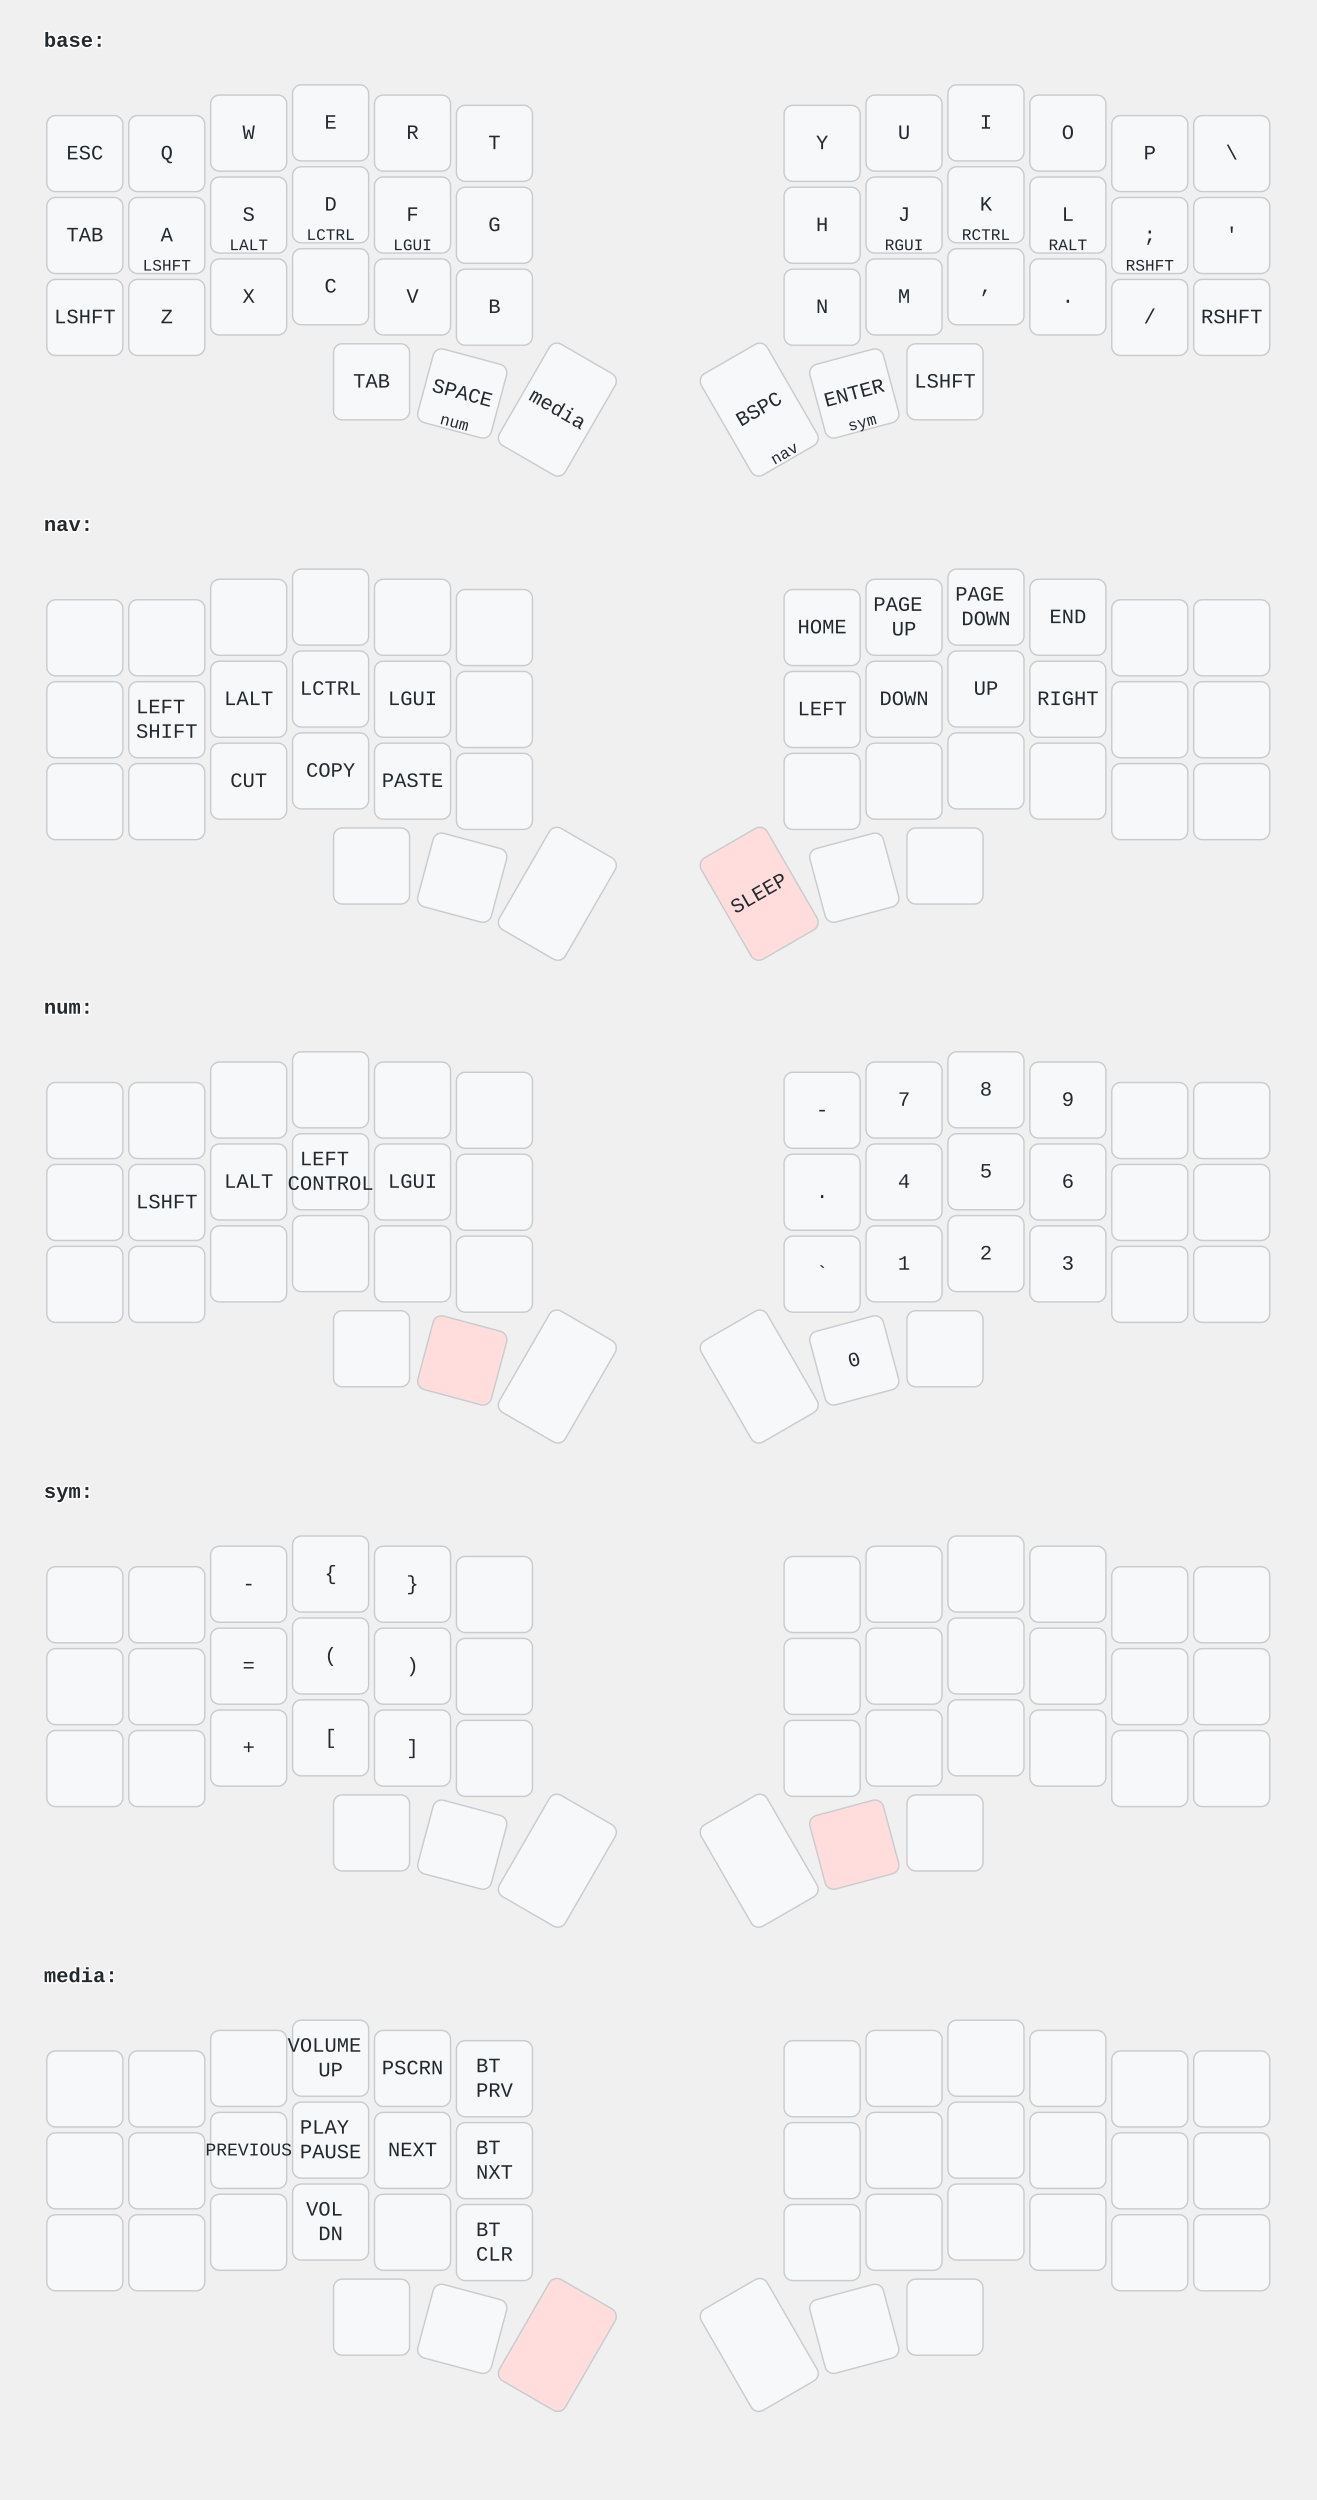
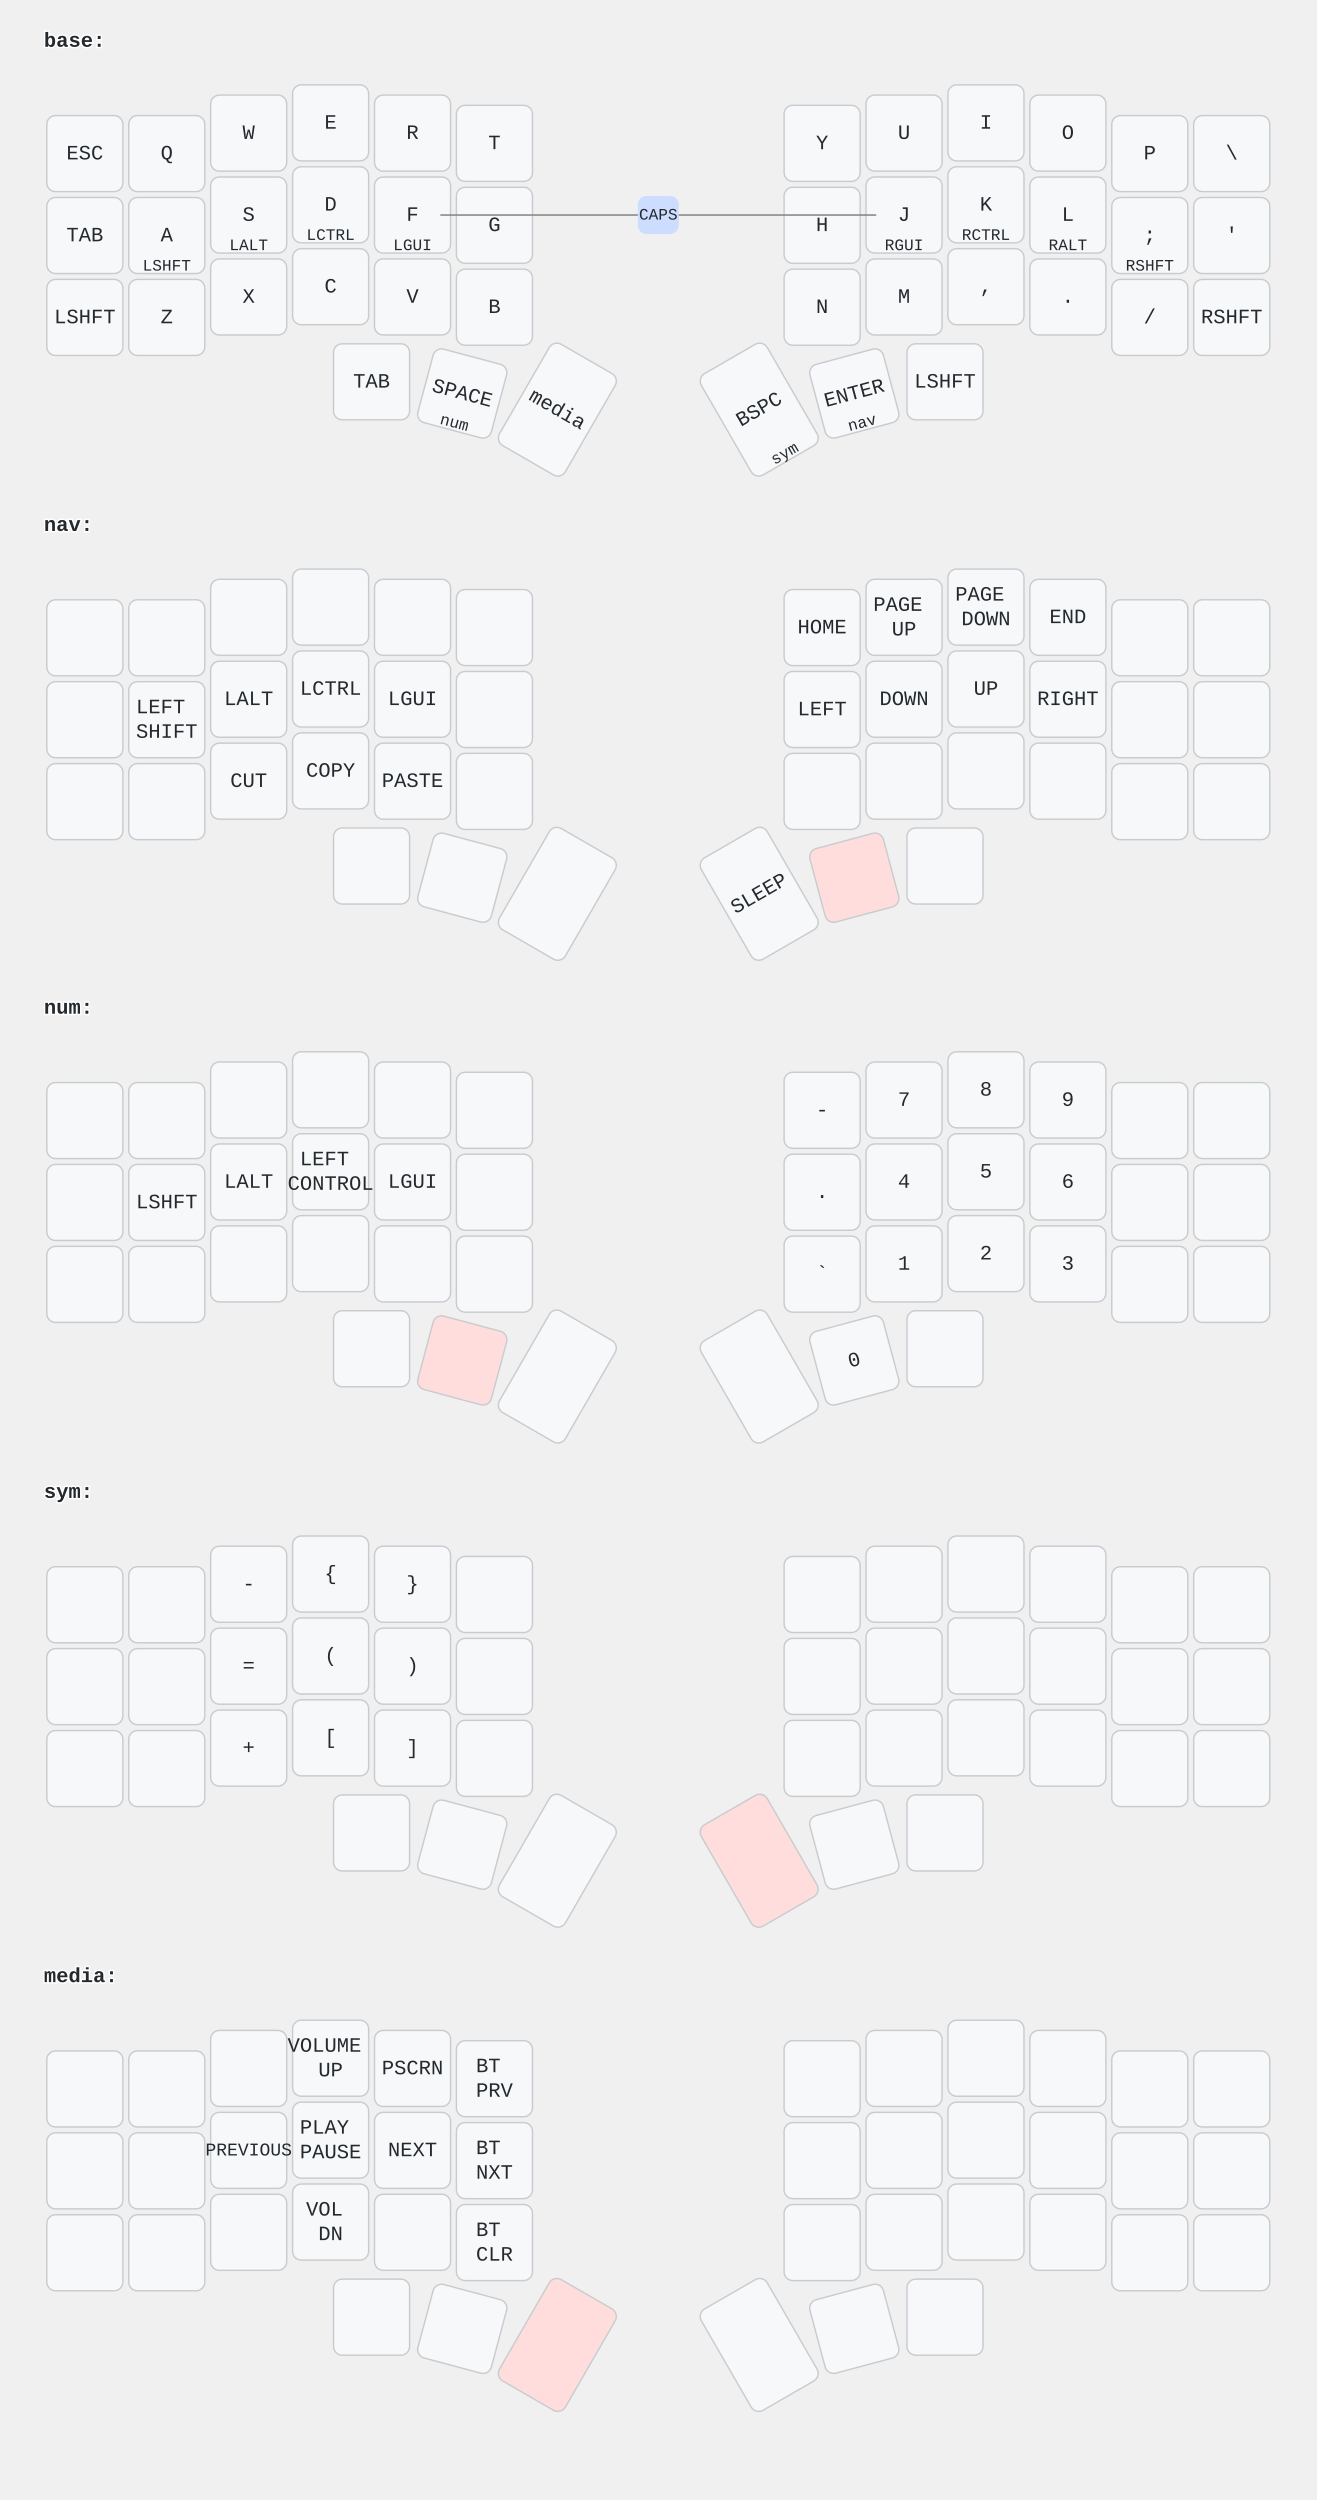
<svg xmlns="http://www.w3.org/2000/svg" width="900" height="1709" viewBox="0 0 900 1709" class="keymap">
  <style>/* inherit to force styles through use tags */
svg path {
    fill: inherit;
}

/* font and background color specifications */
svg.keymap {
    font-family: SFMono-Regular,Consolas,Liberation Mono,Menlo,monospace;
    font-size: 14px;
    font-kerning: normal;
    text-rendering: optimizeLegibility;
    fill: #24292e;
}

/* default key styling */
rect.key {
    fill: #f6f8fa;
    stroke: #c9cccf;
    stroke-width: 1;
}

/* default key side styling, only used is draw_key_sides is set */
rect.side {
    filter: brightness(90%);
}

/* color accent for combo boxes */
rect.combo, rect.combo-separate {
    fill: #cdf;
}

/* color accent for held keys */
rect.held, rect.combo.held {
    fill: #fdd;
}

/* color accent for ghost (optional) keys */
rect.ghost, rect.combo.ghost {
    stroke-dasharray: 4, 4;
    stroke-width: 2;
}

text {
    text-anchor: middle;
    dominant-baseline: middle;
}

/* styling for layer labels */
text.label {
    font-weight: bold;
    text-anchor: start;
    stroke: white;
    stroke-width: 2;
    paint-order: stroke;
}

/* styling for combo tap, and key hold/shifted label text */
text.combo, text.hold, text.shifted {
    font-size: 11px;
}

text.hold {
    text-anchor: middle;
    dominant-baseline: auto;
}

text.shifted {
    text-anchor: middle;
    dominant-baseline: hanging;
}

/* styling for hold/shifted label text in combo box */
text.combo.hold, text.combo.shifted {
    font-size: 8px;
}

/* lighter symbol for transparent keys */
text.trans {
    fill: #7b7e81;
}

/* styling for combo dendrons */
path.combo {
    stroke-width: 1;
    stroke: gray;
    fill: none;
}

/* Start Tabler Icons Cleanup */
/* cannot use height/width with glyphs */
.icon-tabler &gt; path {
    fill: inherit;
    stroke: inherit;
    stroke-width: 2;
}
/* hide tabler's default box */
.icon-tabler &gt; path[stroke="none"][fill="none"] {
    visibility: hidden;
}
/* End Tabler Icons Cleanup */
</style>
  <g transform="translate(30, 0)" class="layer-base">
    <text x="0" y="28" class="label">base:</text>
    <g transform="translate(0, 56)">
      <g transform="translate(28, 49)" class="key keypos-0">
        <rect rx="6" ry="6" x="-26" y="-26" width="52" height="52" class="key" />
        <text x="0" y="0" class="key tap">ESC</text>
      </g>
      <g transform="translate(84, 49)" class="key keypos-1">
        <rect rx="6" ry="6" x="-26" y="-26" width="52" height="52" class="key" />
        <text x="0" y="0" class="key tap">Q</text>
      </g>
      <g transform="translate(140, 35)" class="key keypos-2">
        <rect rx="6" ry="6" x="-26" y="-26" width="52" height="52" class="key" />
        <text x="0" y="0" class="key tap">W</text>
      </g>
      <g transform="translate(196, 28)" class="key keypos-3">
        <rect rx="6" ry="6" x="-26" y="-26" width="52" height="52" class="key" />
        <text x="0" y="0" class="key tap">E</text>
      </g>
      <g transform="translate(252, 35)" class="key keypos-4">
        <rect rx="6" ry="6" x="-26" y="-26" width="52" height="52" class="key" />
        <text x="0" y="0" class="key tap">R</text>
      </g>
      <g transform="translate(308, 42)" class="key keypos-5">
        <rect rx="6" ry="6" x="-26" y="-26" width="52" height="52" class="key" />
        <text x="0" y="0" class="key tap">T</text>
      </g>
      <g transform="translate(532, 42)" class="key keypos-6">
        <rect rx="6" ry="6" x="-26" y="-26" width="52" height="52" class="key" />
        <text x="0" y="0" class="key tap">Y</text>
      </g>
      <g transform="translate(588, 35)" class="key keypos-7">
        <rect rx="6" ry="6" x="-26" y="-26" width="52" height="52" class="key" />
        <text x="0" y="0" class="key tap">U</text>
      </g>
      <g transform="translate(644, 28)" class="key keypos-8">
        <rect rx="6" ry="6" x="-26" y="-26" width="52" height="52" class="key" />
        <text x="0" y="0" class="key tap">I</text>
      </g>
      <g transform="translate(700, 35)" class="key keypos-9">
        <rect rx="6" ry="6" x="-26" y="-26" width="52" height="52" class="key" />
        <text x="0" y="0" class="key tap">O</text>
      </g>
      <g transform="translate(756, 49)" class="key keypos-10">
        <rect rx="6" ry="6" x="-26" y="-26" width="52" height="52" class="key" />
        <text x="0" y="0" class="key tap">P</text>
      </g>
      <g transform="translate(812, 49)" class="key keypos-11">
        <rect rx="6" ry="6" x="-26" y="-26" width="52" height="52" class="key" />
        <text x="0" y="0" class="key tap">\</text>
      </g>
      <g transform="translate(28, 105)" class="key keypos-12">
        <rect rx="6" ry="6" x="-26" y="-26" width="52" height="52" class="key" />
        <text x="0" y="0" class="key tap">TAB</text>
      </g>
      <g transform="translate(84, 105)" class="key keypos-13">
        <rect rx="6" ry="6" x="-26" y="-26" width="52" height="52" class="key" />
        <text x="0" y="0" class="key tap">A</text>
        <text x="0" y="24" class="key hold">LSHFT</text>
      </g>
      <g transform="translate(140, 91)" class="key keypos-14">
        <rect rx="6" ry="6" x="-26" y="-26" width="52" height="52" class="key" />
        <text x="0" y="0" class="key tap">S</text>
        <text x="0" y="24" class="key hold">LALT</text>
      </g>
      <g transform="translate(196, 84)" class="key keypos-15">
        <rect rx="6" ry="6" x="-26" y="-26" width="52" height="52" class="key" />
        <text x="0" y="0" class="key tap">D</text>
        <text x="0" y="24" class="key hold">LCTRL</text>
      </g>
      <g transform="translate(252, 91)" class="key keypos-16">
        <rect rx="6" ry="6" x="-26" y="-26" width="52" height="52" class="key" />
        <text x="0" y="0" class="key tap">F</text>
        <text x="0" y="24" class="key hold">LGUI</text>
      </g>
      <g transform="translate(308, 98)" class="key keypos-17">
        <rect rx="6" ry="6" x="-26" y="-26" width="52" height="52" class="key" />
        <text x="0" y="0" class="key tap">G</text>
      </g>
      <g transform="translate(532, 98)" class="key keypos-18">
        <rect rx="6" ry="6" x="-26" y="-26" width="52" height="52" class="key" />
        <text x="0" y="0" class="key tap">H</text>
      </g>
      <g transform="translate(588, 91)" class="key keypos-19">
        <rect rx="6" ry="6" x="-26" y="-26" width="52" height="52" class="key" />
        <text x="0" y="0" class="key tap">J</text>
        <text x="0" y="24" class="key hold">RGUI</text>
      </g>
      <g transform="translate(644, 84)" class="key keypos-20">
        <rect rx="6" ry="6" x="-26" y="-26" width="52" height="52" class="key" />
        <text x="0" y="0" class="key tap">K</text>
        <text x="0" y="24" class="key hold">RCTRL</text>
      </g>
      <g transform="translate(700, 91)" class="key keypos-21">
        <rect rx="6" ry="6" x="-26" y="-26" width="52" height="52" class="key" />
        <text x="0" y="0" class="key tap">L</text>
        <text x="0" y="24" class="key hold">RALT</text>
      </g>
      <g transform="translate(756, 105)" class="key keypos-22">
        <rect rx="6" ry="6" x="-26" y="-26" width="52" height="52" class="key" />
        <text x="0" y="0" class="key tap">;</text>
        <text x="0" y="24" class="key hold">RSHFT</text>
      </g>
      <g transform="translate(812, 105)" class="key keypos-23">
        <rect rx="6" ry="6" x="-26" y="-26" width="52" height="52" class="key" />
        <text x="0" y="0" class="key tap">'</text>
      </g>
      <g transform="translate(28, 161)" class="key keypos-24">
        <rect rx="6" ry="6" x="-26" y="-26" width="52" height="52" class="key" />
        <text x="0" y="0" class="key tap">LSHFT</text>
      </g>
      <g transform="translate(84, 161)" class="key keypos-25">
        <rect rx="6" ry="6" x="-26" y="-26" width="52" height="52" class="key" />
        <text x="0" y="0" class="key tap">Z</text>
      </g>
      <g transform="translate(140, 147)" class="key keypos-26">
        <rect rx="6" ry="6" x="-26" y="-26" width="52" height="52" class="key" />
        <text x="0" y="0" class="key tap">X</text>
      </g>
      <g transform="translate(196, 140)" class="key keypos-27">
        <rect rx="6" ry="6" x="-26" y="-26" width="52" height="52" class="key" />
        <text x="0" y="0" class="key tap">C</text>
      </g>
      <g transform="translate(252, 147)" class="key keypos-28">
        <rect rx="6" ry="6" x="-26" y="-26" width="52" height="52" class="key" />
        <text x="0" y="0" class="key tap">V</text>
      </g>
      <g transform="translate(308, 154)" class="key keypos-29">
        <rect rx="6" ry="6" x="-26" y="-26" width="52" height="52" class="key" />
        <text x="0" y="0" class="key tap">B</text>
      </g>
      <g transform="translate(532, 154)" class="key keypos-30">
        <rect rx="6" ry="6" x="-26" y="-26" width="52" height="52" class="key" />
        <text x="0" y="0" class="key tap">N</text>
      </g>
      <g transform="translate(588, 147)" class="key keypos-31">
        <rect rx="6" ry="6" x="-26" y="-26" width="52" height="52" class="key" />
        <text x="0" y="0" class="key tap">M</text>
      </g>
      <g transform="translate(644, 140)" class="key keypos-32">
        <rect rx="6" ry="6" x="-26" y="-26" width="52" height="52" class="key" />
        <text x="0" y="0" class="key tap">,</text>
      </g>
      <g transform="translate(700, 147)" class="key keypos-33">
        <rect rx="6" ry="6" x="-26" y="-26" width="52" height="52" class="key" />
        <text x="0" y="0" class="key tap">.</text>
      </g>
      <g transform="translate(756, 161)" class="key keypos-34">
        <rect rx="6" ry="6" x="-26" y="-26" width="52" height="52" class="key" />
        <text x="0" y="0" class="key tap">/</text>
      </g>
      <g transform="translate(812, 161)" class="key keypos-35">
        <rect rx="6" ry="6" x="-26" y="-26" width="52" height="52" class="key" />
        <text x="0" y="0" class="key tap">RSHFT</text>
      </g>
      <g transform="translate(224, 205)" class="key keypos-36">
        <rect rx="6" ry="6" x="-26" y="-26" width="52" height="52" class="key" />
        <text x="0" y="0" class="key tap">TAB</text>
      </g>
      <g transform="translate(286, 213) rotate(15.0)" class="key keypos-37">
        <rect rx="6" ry="6" x="-26" y="-26" width="52" height="52" class="key" />
        <text x="0" y="0" class="key tap">SPACE</text>
        <text x="0" y="24" class="key hold">num</text>
      </g>
      <g transform="translate(351, 224) rotate(30.0)" class="key keypos-38">
        <rect rx="6" ry="6" x="-26" y="-40" width="52" height="80" class="key" />
        <text x="0" y="0" class="key tap">media</text>
      </g>
      <g transform="translate(489, 224) rotate(-30.0)" class="key keypos-39">
        <rect rx="6" ry="6" x="-26" y="-40" width="52" height="80" class="key" />
        <text x="0" y="0" class="key tap">BSPC</text>
-         <text x="0" y="38" class="key hold">nav</text>
+         <text x="0" y="38" class="key hold">sym</text>
      </g>
      <g transform="translate(554, 213) rotate(-15.0)" class="key keypos-40">
        <rect rx="6" ry="6" x="-26" y="-26" width="52" height="52" class="key" />
        <text x="0" y="0" class="key tap">ENTER</text>
-         <text x="0" y="24" class="key hold">sym</text>
+         <text x="0" y="24" class="key hold">nav</text>
      </g>
      <g transform="translate(616, 205)" class="key keypos-41">
        <rect rx="6" ry="6" x="-26" y="-26" width="52" height="52" class="key" />
        <text x="0" y="0" class="key tap">LSHFT</text>
+       </g>
+       <g class="combo combopos-0">
+         <path d="M420,91 l-149,0" class="combo" />
+         <path d="M420,91 l149,0" class="combo" />
+         <rect rx="6" ry="6" x="406" y="78" width="28" height="26" class="combo" />
+         <text x="420" y="91" class="combo tap">CAPS</text>
      </g>
    </g>
  </g>
  <g transform="translate(30, 331)" class="layer-nav">
    <text x="0" y="28" class="label">nav:</text>
    <g transform="translate(0, 56)">
      <g transform="translate(28, 49)" class="key keypos-0">
        <rect rx="6" ry="6" x="-26" y="-26" width="52" height="52" class="key" />
      </g>
      <g transform="translate(84, 49)" class="key keypos-1">
        <rect rx="6" ry="6" x="-26" y="-26" width="52" height="52" class="key" />
      </g>
      <g transform="translate(140, 35)" class="key keypos-2">
        <rect rx="6" ry="6" x="-26" y="-26" width="52" height="52" class="key" />
      </g>
      <g transform="translate(196, 28)" class="key keypos-3">
        <rect rx="6" ry="6" x="-26" y="-26" width="52" height="52" class="key" />
      </g>
      <g transform="translate(252, 35)" class="key keypos-4">
        <rect rx="6" ry="6" x="-26" y="-26" width="52" height="52" class="key" />
      </g>
      <g transform="translate(308, 42)" class="key keypos-5">
        <rect rx="6" ry="6" x="-26" y="-26" width="52" height="52" class="key" />
      </g>
      <g transform="translate(532, 42)" class="key keypos-6">
        <rect rx="6" ry="6" x="-26" y="-26" width="52" height="52" class="key" />
        <text x="0" y="0" class="key tap">HOME</text>
      </g>
      <g transform="translate(588, 35)" class="key keypos-7">
        <rect rx="6" ry="6" x="-26" y="-26" width="52" height="52" class="key" />
        <text x="0" y="0" class="key tap">
          <tspan x="0" dy="-0.6em">PAGE</tspan>
          <tspan x="0" dy="1.2em">UP</tspan>
        </text>
      </g>
      <g transform="translate(644, 28)" class="key keypos-8">
        <rect rx="6" ry="6" x="-26" y="-26" width="52" height="52" class="key" />
        <text x="0" y="0" class="key tap">
          <tspan x="0" dy="-0.6em">PAGE</tspan>
          <tspan x="0" dy="1.2em">DOWN</tspan>
        </text>
      </g>
      <g transform="translate(700, 35)" class="key keypos-9">
        <rect rx="6" ry="6" x="-26" y="-26" width="52" height="52" class="key" />
        <text x="0" y="0" class="key tap">END</text>
      </g>
      <g transform="translate(756, 49)" class="key keypos-10">
        <rect rx="6" ry="6" x="-26" y="-26" width="52" height="52" class="key" />
      </g>
      <g transform="translate(812, 49)" class="key keypos-11">
        <rect rx="6" ry="6" x="-26" y="-26" width="52" height="52" class="key" />
      </g>
      <g transform="translate(28, 105)" class="key keypos-12">
        <rect rx="6" ry="6" x="-26" y="-26" width="52" height="52" class="key" />
      </g>
      <g transform="translate(84, 105)" class="key keypos-13">
        <rect rx="6" ry="6" x="-26" y="-26" width="52" height="52" class="key" />
        <text x="0" y="0" class="key tap">
          <tspan x="0" dy="-0.6em">LEFT</tspan>
          <tspan x="0" dy="1.2em">SHIFT</tspan>
        </text>
      </g>
      <g transform="translate(140, 91)" class="key keypos-14">
        <rect rx="6" ry="6" x="-26" y="-26" width="52" height="52" class="key" />
        <text x="0" y="0" class="key tap">LALT</text>
      </g>
      <g transform="translate(196, 84)" class="key keypos-15">
        <rect rx="6" ry="6" x="-26" y="-26" width="52" height="52" class="key" />
        <text x="0" y="0" class="key tap">LCTRL</text>
      </g>
      <g transform="translate(252, 91)" class="key keypos-16">
        <rect rx="6" ry="6" x="-26" y="-26" width="52" height="52" class="key" />
        <text x="0" y="0" class="key tap">LGUI</text>
      </g>
      <g transform="translate(308, 98)" class="key keypos-17">
        <rect rx="6" ry="6" x="-26" y="-26" width="52" height="52" class="key" />
      </g>
      <g transform="translate(532, 98)" class="key keypos-18">
        <rect rx="6" ry="6" x="-26" y="-26" width="52" height="52" class="key" />
        <text x="0" y="0" class="key tap">LEFT</text>
      </g>
      <g transform="translate(588, 91)" class="key keypos-19">
        <rect rx="6" ry="6" x="-26" y="-26" width="52" height="52" class="key" />
        <text x="0" y="0" class="key tap">DOWN</text>
      </g>
      <g transform="translate(644, 84)" class="key keypos-20">
        <rect rx="6" ry="6" x="-26" y="-26" width="52" height="52" class="key" />
        <text x="0" y="0" class="key tap">UP</text>
      </g>
      <g transform="translate(700, 91)" class="key keypos-21">
        <rect rx="6" ry="6" x="-26" y="-26" width="52" height="52" class="key" />
        <text x="0" y="0" class="key tap">RIGHT</text>
      </g>
      <g transform="translate(756, 105)" class="key keypos-22">
        <rect rx="6" ry="6" x="-26" y="-26" width="52" height="52" class="key" />
      </g>
      <g transform="translate(812, 105)" class="key keypos-23">
        <rect rx="6" ry="6" x="-26" y="-26" width="52" height="52" class="key" />
      </g>
      <g transform="translate(28, 161)" class="key keypos-24">
        <rect rx="6" ry="6" x="-26" y="-26" width="52" height="52" class="key" />
      </g>
      <g transform="translate(84, 161)" class="key keypos-25">
        <rect rx="6" ry="6" x="-26" y="-26" width="52" height="52" class="key" />
      </g>
      <g transform="translate(140, 147)" class="key keypos-26">
        <rect rx="6" ry="6" x="-26" y="-26" width="52" height="52" class="key" />
        <text x="0" y="0" class="key tap">CUT</text>
      </g>
      <g transform="translate(196, 140)" class="key keypos-27">
        <rect rx="6" ry="6" x="-26" y="-26" width="52" height="52" class="key" />
        <text x="0" y="0" class="key tap">COPY</text>
      </g>
      <g transform="translate(252, 147)" class="key keypos-28">
        <rect rx="6" ry="6" x="-26" y="-26" width="52" height="52" class="key" />
        <text x="0" y="0" class="key tap">PASTE</text>
      </g>
      <g transform="translate(308, 154)" class="key keypos-29">
        <rect rx="6" ry="6" x="-26" y="-26" width="52" height="52" class="key" />
      </g>
      <g transform="translate(532, 154)" class="key keypos-30">
        <rect rx="6" ry="6" x="-26" y="-26" width="52" height="52" class="key" />
      </g>
      <g transform="translate(588, 147)" class="key keypos-31">
        <rect rx="6" ry="6" x="-26" y="-26" width="52" height="52" class="key" />
      </g>
      <g transform="translate(644, 140)" class="key keypos-32">
        <rect rx="6" ry="6" x="-26" y="-26" width="52" height="52" class="key" />
      </g>
      <g transform="translate(700, 147)" class="key keypos-33">
        <rect rx="6" ry="6" x="-26" y="-26" width="52" height="52" class="key" />
      </g>
      <g transform="translate(756, 161)" class="key keypos-34">
        <rect rx="6" ry="6" x="-26" y="-26" width="52" height="52" class="key" />
      </g>
      <g transform="translate(812, 161)" class="key keypos-35">
        <rect rx="6" ry="6" x="-26" y="-26" width="52" height="52" class="key" />
      </g>
      <g transform="translate(224, 205)" class="key keypos-36">
        <rect rx="6" ry="6" x="-26" y="-26" width="52" height="52" class="key" />
      </g>
      <g transform="translate(286, 213) rotate(15.0)" class="key keypos-37">
        <rect rx="6" ry="6" x="-26" y="-26" width="52" height="52" class="key" />
      </g>
      <g transform="translate(351, 224) rotate(30.0)" class="key keypos-38">
        <rect rx="6" ry="6" x="-26" y="-40" width="52" height="80" class="key" />
      </g>
-       <g transform="translate(489, 224) rotate(-30.0)" class="key held keypos-39">
-         <rect rx="6" ry="6" x="-26" y="-40" width="52" height="80" class="key held" />
-         <text x="0" y="0" class="key held tap">SLEEP</text>
-       </g>
-       <g transform="translate(554, 213) rotate(-15.0)" class="key keypos-40">
-         <rect rx="6" ry="6" x="-26" y="-26" width="52" height="52" class="key" />
+       <g transform="translate(489, 224) rotate(-30.0)" class="key keypos-39">
+         <rect rx="6" ry="6" x="-26" y="-40" width="52" height="80" class="key" />
+         <text x="0" y="0" class="key tap">SLEEP</text>
+       </g>
+       <g transform="translate(554, 213) rotate(-15.0)" class="key held keypos-40">
+         <rect rx="6" ry="6" x="-26" y="-26" width="52" height="52" class="key held" />
      </g>
      <g transform="translate(616, 205)" class="key keypos-41">
        <rect rx="6" ry="6" x="-26" y="-26" width="52" height="52" class="key" />
      </g>
    </g>
  </g>
  <g transform="translate(30, 661)" class="layer-num">
    <text x="0" y="28" class="label">num:</text>
    <g transform="translate(0, 56)">
      <g transform="translate(28, 49)" class="key keypos-0">
        <rect rx="6" ry="6" x="-26" y="-26" width="52" height="52" class="key" />
      </g>
      <g transform="translate(84, 49)" class="key keypos-1">
        <rect rx="6" ry="6" x="-26" y="-26" width="52" height="52" class="key" />
      </g>
      <g transform="translate(140, 35)" class="key keypos-2">
        <rect rx="6" ry="6" x="-26" y="-26" width="52" height="52" class="key" />
      </g>
      <g transform="translate(196, 28)" class="key keypos-3">
        <rect rx="6" ry="6" x="-26" y="-26" width="52" height="52" class="key" />
      </g>
      <g transform="translate(252, 35)" class="key keypos-4">
        <rect rx="6" ry="6" x="-26" y="-26" width="52" height="52" class="key" />
      </g>
      <g transform="translate(308, 42)" class="key keypos-5">
        <rect rx="6" ry="6" x="-26" y="-26" width="52" height="52" class="key" />
      </g>
      <g transform="translate(532, 42)" class="key keypos-6">
        <rect rx="6" ry="6" x="-26" y="-26" width="52" height="52" class="key" />
        <text x="0" y="0" class="key tap">-</text>
      </g>
      <g transform="translate(588, 35)" class="key keypos-7">
        <rect rx="6" ry="6" x="-26" y="-26" width="52" height="52" class="key" />
        <text x="0" y="0" class="key tap">7</text>
      </g>
      <g transform="translate(644, 28)" class="key keypos-8">
        <rect rx="6" ry="6" x="-26" y="-26" width="52" height="52" class="key" />
        <text x="0" y="0" class="key tap">8</text>
      </g>
      <g transform="translate(700, 35)" class="key keypos-9">
        <rect rx="6" ry="6" x="-26" y="-26" width="52" height="52" class="key" />
        <text x="0" y="0" class="key tap">9</text>
      </g>
      <g transform="translate(756, 49)" class="key keypos-10">
        <rect rx="6" ry="6" x="-26" y="-26" width="52" height="52" class="key" />
      </g>
      <g transform="translate(812, 49)" class="key keypos-11">
        <rect rx="6" ry="6" x="-26" y="-26" width="52" height="52" class="key" />
      </g>
      <g transform="translate(28, 105)" class="key keypos-12">
        <rect rx="6" ry="6" x="-26" y="-26" width="52" height="52" class="key" />
      </g>
      <g transform="translate(84, 105)" class="key keypos-13">
        <rect rx="6" ry="6" x="-26" y="-26" width="52" height="52" class="key" />
        <text x="0" y="0" class="key tap">LSHFT</text>
      </g>
      <g transform="translate(140, 91)" class="key keypos-14">
        <rect rx="6" ry="6" x="-26" y="-26" width="52" height="52" class="key" />
        <text x="0" y="0" class="key tap">LALT</text>
      </g>
      <g transform="translate(196, 84)" class="key keypos-15">
        <rect rx="6" ry="6" x="-26" y="-26" width="52" height="52" class="key" />
        <text x="0" y="0" class="key tap">
          <tspan x="0" dy="-0.6em">LEFT</tspan>
          <tspan x="0" dy="1.2em">CONTROL</tspan>
        </text>
      </g>
      <g transform="translate(252, 91)" class="key keypos-16">
        <rect rx="6" ry="6" x="-26" y="-26" width="52" height="52" class="key" />
        <text x="0" y="0" class="key tap">LGUI</text>
      </g>
      <g transform="translate(308, 98)" class="key keypos-17">
        <rect rx="6" ry="6" x="-26" y="-26" width="52" height="52" class="key" />
      </g>
      <g transform="translate(532, 98)" class="key keypos-18">
        <rect rx="6" ry="6" x="-26" y="-26" width="52" height="52" class="key" />
        <text x="0" y="0" class="key tap">.</text>
      </g>
      <g transform="translate(588, 91)" class="key keypos-19">
        <rect rx="6" ry="6" x="-26" y="-26" width="52" height="52" class="key" />
        <text x="0" y="0" class="key tap">4</text>
      </g>
      <g transform="translate(644, 84)" class="key keypos-20">
        <rect rx="6" ry="6" x="-26" y="-26" width="52" height="52" class="key" />
        <text x="0" y="0" class="key tap">5</text>
      </g>
      <g transform="translate(700, 91)" class="key keypos-21">
        <rect rx="6" ry="6" x="-26" y="-26" width="52" height="52" class="key" />
        <text x="0" y="0" class="key tap">6</text>
      </g>
      <g transform="translate(756, 105)" class="key keypos-22">
        <rect rx="6" ry="6" x="-26" y="-26" width="52" height="52" class="key" />
      </g>
      <g transform="translate(812, 105)" class="key keypos-23">
        <rect rx="6" ry="6" x="-26" y="-26" width="52" height="52" class="key" />
      </g>
      <g transform="translate(28, 161)" class="key keypos-24">
        <rect rx="6" ry="6" x="-26" y="-26" width="52" height="52" class="key" />
      </g>
      <g transform="translate(84, 161)" class="key keypos-25">
        <rect rx="6" ry="6" x="-26" y="-26" width="52" height="52" class="key" />
      </g>
      <g transform="translate(140, 147)" class="key keypos-26">
        <rect rx="6" ry="6" x="-26" y="-26" width="52" height="52" class="key" />
      </g>
      <g transform="translate(196, 140)" class="key keypos-27">
        <rect rx="6" ry="6" x="-26" y="-26" width="52" height="52" class="key" />
      </g>
      <g transform="translate(252, 147)" class="key keypos-28">
        <rect rx="6" ry="6" x="-26" y="-26" width="52" height="52" class="key" />
      </g>
      <g transform="translate(308, 154)" class="key keypos-29">
        <rect rx="6" ry="6" x="-26" y="-26" width="52" height="52" class="key" />
      </g>
      <g transform="translate(532, 154)" class="key keypos-30">
        <rect rx="6" ry="6" x="-26" y="-26" width="52" height="52" class="key" />
        <text x="0" y="0" class="key tap">`</text>
      </g>
      <g transform="translate(588, 147)" class="key keypos-31">
        <rect rx="6" ry="6" x="-26" y="-26" width="52" height="52" class="key" />
        <text x="0" y="0" class="key tap">1</text>
      </g>
      <g transform="translate(644, 140)" class="key keypos-32">
        <rect rx="6" ry="6" x="-26" y="-26" width="52" height="52" class="key" />
        <text x="0" y="0" class="key tap">2</text>
      </g>
      <g transform="translate(700, 147)" class="key keypos-33">
        <rect rx="6" ry="6" x="-26" y="-26" width="52" height="52" class="key" />
        <text x="0" y="0" class="key tap">3</text>
      </g>
      <g transform="translate(756, 161)" class="key keypos-34">
        <rect rx="6" ry="6" x="-26" y="-26" width="52" height="52" class="key" />
      </g>
      <g transform="translate(812, 161)" class="key keypos-35">
        <rect rx="6" ry="6" x="-26" y="-26" width="52" height="52" class="key" />
      </g>
      <g transform="translate(224, 205)" class="key keypos-36">
        <rect rx="6" ry="6" x="-26" y="-26" width="52" height="52" class="key" />
      </g>
      <g transform="translate(286, 213) rotate(15.0)" class="key held keypos-37">
        <rect rx="6" ry="6" x="-26" y="-26" width="52" height="52" class="key held" />
      </g>
      <g transform="translate(351, 224) rotate(30.0)" class="key keypos-38">
        <rect rx="6" ry="6" x="-26" y="-40" width="52" height="80" class="key" />
      </g>
      <g transform="translate(489, 224) rotate(-30.0)" class="key keypos-39">
        <rect rx="6" ry="6" x="-26" y="-40" width="52" height="80" class="key" />
      </g>
      <g transform="translate(554, 213) rotate(-15.0)" class="key keypos-40">
        <rect rx="6" ry="6" x="-26" y="-26" width="52" height="52" class="key" />
        <text x="0" y="0" class="key tap">0</text>
      </g>
      <g transform="translate(616, 205)" class="key keypos-41">
        <rect rx="6" ry="6" x="-26" y="-26" width="52" height="52" class="key" />
      </g>
    </g>
  </g>
  <g transform="translate(30, 992)" class="layer-sym">
    <text x="0" y="28" class="label">sym:</text>
    <g transform="translate(0, 56)">
      <g transform="translate(28, 49)" class="key keypos-0">
        <rect rx="6" ry="6" x="-26" y="-26" width="52" height="52" class="key" />
      </g>
      <g transform="translate(84, 49)" class="key keypos-1">
        <rect rx="6" ry="6" x="-26" y="-26" width="52" height="52" class="key" />
      </g>
      <g transform="translate(140, 35)" class="key keypos-2">
        <rect rx="6" ry="6" x="-26" y="-26" width="52" height="52" class="key" />
        <text x="0" y="0" class="key tap">-</text>
      </g>
      <g transform="translate(196, 28)" class="key keypos-3">
        <rect rx="6" ry="6" x="-26" y="-26" width="52" height="52" class="key" />
        <text x="0" y="0" class="key tap">{</text>
      </g>
      <g transform="translate(252, 35)" class="key keypos-4">
        <rect rx="6" ry="6" x="-26" y="-26" width="52" height="52" class="key" />
        <text x="0" y="0" class="key tap">}</text>
      </g>
      <g transform="translate(308, 42)" class="key keypos-5">
        <rect rx="6" ry="6" x="-26" y="-26" width="52" height="52" class="key" />
      </g>
      <g transform="translate(532, 42)" class="key keypos-6">
        <rect rx="6" ry="6" x="-26" y="-26" width="52" height="52" class="key" />
      </g>
      <g transform="translate(588, 35)" class="key keypos-7">
        <rect rx="6" ry="6" x="-26" y="-26" width="52" height="52" class="key" />
      </g>
      <g transform="translate(644, 28)" class="key keypos-8">
        <rect rx="6" ry="6" x="-26" y="-26" width="52" height="52" class="key" />
      </g>
      <g transform="translate(700, 35)" class="key keypos-9">
        <rect rx="6" ry="6" x="-26" y="-26" width="52" height="52" class="key" />
      </g>
      <g transform="translate(756, 49)" class="key keypos-10">
        <rect rx="6" ry="6" x="-26" y="-26" width="52" height="52" class="key" />
      </g>
      <g transform="translate(812, 49)" class="key keypos-11">
        <rect rx="6" ry="6" x="-26" y="-26" width="52" height="52" class="key" />
      </g>
      <g transform="translate(28, 105)" class="key keypos-12">
        <rect rx="6" ry="6" x="-26" y="-26" width="52" height="52" class="key" />
      </g>
      <g transform="translate(84, 105)" class="key keypos-13">
        <rect rx="6" ry="6" x="-26" y="-26" width="52" height="52" class="key" />
      </g>
      <g transform="translate(140, 91)" class="key keypos-14">
        <rect rx="6" ry="6" x="-26" y="-26" width="52" height="52" class="key" />
        <text x="0" y="0" class="key tap">=</text>
      </g>
      <g transform="translate(196, 84)" class="key keypos-15">
        <rect rx="6" ry="6" x="-26" y="-26" width="52" height="52" class="key" />
        <text x="0" y="0" class="key tap">(</text>
      </g>
      <g transform="translate(252, 91)" class="key keypos-16">
        <rect rx="6" ry="6" x="-26" y="-26" width="52" height="52" class="key" />
        <text x="0" y="0" class="key tap">)</text>
      </g>
      <g transform="translate(308, 98)" class="key keypos-17">
        <rect rx="6" ry="6" x="-26" y="-26" width="52" height="52" class="key" />
      </g>
      <g transform="translate(532, 98)" class="key keypos-18">
        <rect rx="6" ry="6" x="-26" y="-26" width="52" height="52" class="key" />
      </g>
      <g transform="translate(588, 91)" class="key keypos-19">
        <rect rx="6" ry="6" x="-26" y="-26" width="52" height="52" class="key" />
      </g>
      <g transform="translate(644, 84)" class="key keypos-20">
        <rect rx="6" ry="6" x="-26" y="-26" width="52" height="52" class="key" />
      </g>
      <g transform="translate(700, 91)" class="key keypos-21">
        <rect rx="6" ry="6" x="-26" y="-26" width="52" height="52" class="key" />
      </g>
      <g transform="translate(756, 105)" class="key keypos-22">
        <rect rx="6" ry="6" x="-26" y="-26" width="52" height="52" class="key" />
      </g>
      <g transform="translate(812, 105)" class="key keypos-23">
        <rect rx="6" ry="6" x="-26" y="-26" width="52" height="52" class="key" />
      </g>
      <g transform="translate(28, 161)" class="key keypos-24">
        <rect rx="6" ry="6" x="-26" y="-26" width="52" height="52" class="key" />
      </g>
      <g transform="translate(84, 161)" class="key keypos-25">
        <rect rx="6" ry="6" x="-26" y="-26" width="52" height="52" class="key" />
      </g>
      <g transform="translate(140, 147)" class="key keypos-26">
        <rect rx="6" ry="6" x="-26" y="-26" width="52" height="52" class="key" />
        <text x="0" y="0" class="key tap">+</text>
      </g>
      <g transform="translate(196, 140)" class="key keypos-27">
        <rect rx="6" ry="6" x="-26" y="-26" width="52" height="52" class="key" />
        <text x="0" y="0" class="key tap">[</text>
      </g>
      <g transform="translate(252, 147)" class="key keypos-28">
        <rect rx="6" ry="6" x="-26" y="-26" width="52" height="52" class="key" />
        <text x="0" y="0" class="key tap">]</text>
      </g>
      <g transform="translate(308, 154)" class="key keypos-29">
        <rect rx="6" ry="6" x="-26" y="-26" width="52" height="52" class="key" />
      </g>
      <g transform="translate(532, 154)" class="key keypos-30">
        <rect rx="6" ry="6" x="-26" y="-26" width="52" height="52" class="key" />
      </g>
      <g transform="translate(588, 147)" class="key keypos-31">
        <rect rx="6" ry="6" x="-26" y="-26" width="52" height="52" class="key" />
      </g>
      <g transform="translate(644, 140)" class="key keypos-32">
        <rect rx="6" ry="6" x="-26" y="-26" width="52" height="52" class="key" />
      </g>
      <g transform="translate(700, 147)" class="key keypos-33">
        <rect rx="6" ry="6" x="-26" y="-26" width="52" height="52" class="key" />
      </g>
      <g transform="translate(756, 161)" class="key keypos-34">
        <rect rx="6" ry="6" x="-26" y="-26" width="52" height="52" class="key" />
      </g>
      <g transform="translate(812, 161)" class="key keypos-35">
        <rect rx="6" ry="6" x="-26" y="-26" width="52" height="52" class="key" />
      </g>
      <g transform="translate(224, 205)" class="key keypos-36">
        <rect rx="6" ry="6" x="-26" y="-26" width="52" height="52" class="key" />
      </g>
      <g transform="translate(286, 213) rotate(15.0)" class="key keypos-37">
        <rect rx="6" ry="6" x="-26" y="-26" width="52" height="52" class="key" />
      </g>
      <g transform="translate(351, 224) rotate(30.0)" class="key keypos-38">
        <rect rx="6" ry="6" x="-26" y="-40" width="52" height="80" class="key" />
      </g>
-       <g transform="translate(489, 224) rotate(-30.0)" class="key keypos-39">
-         <rect rx="6" ry="6" x="-26" y="-40" width="52" height="80" class="key" />
-       </g>
-       <g transform="translate(554, 213) rotate(-15.0)" class="key held keypos-40">
-         <rect rx="6" ry="6" x="-26" y="-26" width="52" height="52" class="key held" />
+       <g transform="translate(489, 224) rotate(-30.0)" class="key held keypos-39">
+         <rect rx="6" ry="6" x="-26" y="-40" width="52" height="80" class="key held" />
+       </g>
+       <g transform="translate(554, 213) rotate(-15.0)" class="key keypos-40">
+         <rect rx="6" ry="6" x="-26" y="-26" width="52" height="52" class="key" />
      </g>
      <g transform="translate(616, 205)" class="key keypos-41">
        <rect rx="6" ry="6" x="-26" y="-26" width="52" height="52" class="key" />
      </g>
    </g>
  </g>
  <g transform="translate(30, 1323)" class="layer-media">
    <text x="0" y="28" class="label">media:</text>
    <g transform="translate(0, 56)">
      <g transform="translate(28, 49)" class="key keypos-0">
        <rect rx="6" ry="6" x="-26" y="-26" width="52" height="52" class="key" />
      </g>
      <g transform="translate(84, 49)" class="key keypos-1">
        <rect rx="6" ry="6" x="-26" y="-26" width="52" height="52" class="key" />
      </g>
      <g transform="translate(140, 35)" class="key keypos-2">
        <rect rx="6" ry="6" x="-26" y="-26" width="52" height="52" class="key" />
      </g>
      <g transform="translate(196, 28)" class="key keypos-3">
        <rect rx="6" ry="6" x="-26" y="-26" width="52" height="52" class="key" />
        <text x="0" y="0" class="key tap">
          <tspan x="0" dy="-0.6em">VOLUME</tspan>
          <tspan x="0" dy="1.2em">UP</tspan>
        </text>
      </g>
      <g transform="translate(252, 35)" class="key keypos-4">
        <rect rx="6" ry="6" x="-26" y="-26" width="52" height="52" class="key" />
        <text x="0" y="0" class="key tap">PSCRN</text>
      </g>
      <g transform="translate(308, 42)" class="key keypos-5">
        <rect rx="6" ry="6" x="-26" y="-26" width="52" height="52" class="key" />
        <text x="0" y="0" class="key tap">
          <tspan x="0" dy="-0.6em">BT</tspan>
          <tspan x="0" dy="1.2em">PRV</tspan>
        </text>
      </g>
      <g transform="translate(532, 42)" class="key keypos-6">
        <rect rx="6" ry="6" x="-26" y="-26" width="52" height="52" class="key" />
      </g>
      <g transform="translate(588, 35)" class="key keypos-7">
        <rect rx="6" ry="6" x="-26" y="-26" width="52" height="52" class="key" />
      </g>
      <g transform="translate(644, 28)" class="key keypos-8">
        <rect rx="6" ry="6" x="-26" y="-26" width="52" height="52" class="key" />
      </g>
      <g transform="translate(700, 35)" class="key keypos-9">
        <rect rx="6" ry="6" x="-26" y="-26" width="52" height="52" class="key" />
      </g>
      <g transform="translate(756, 49)" class="key keypos-10">
        <rect rx="6" ry="6" x="-26" y="-26" width="52" height="52" class="key" />
      </g>
      <g transform="translate(812, 49)" class="key keypos-11">
        <rect rx="6" ry="6" x="-26" y="-26" width="52" height="52" class="key" />
      </g>
      <g transform="translate(28, 105)" class="key keypos-12">
        <rect rx="6" ry="6" x="-26" y="-26" width="52" height="52" class="key" />
      </g>
      <g transform="translate(84, 105)" class="key keypos-13">
        <rect rx="6" ry="6" x="-26" y="-26" width="52" height="52" class="key" />
      </g>
      <g transform="translate(140, 91)" class="key keypos-14">
        <rect rx="6" ry="6" x="-26" y="-26" width="52" height="52" class="key" />
        <text x="0" y="0" class="key tap">
          <tspan style="font-size: 88%">PREVIOUS</tspan>
        </text>
      </g>
      <g transform="translate(196, 84)" class="key keypos-15">
        <rect rx="6" ry="6" x="-26" y="-26" width="52" height="52" class="key" />
        <text x="0" y="0" class="key tap">
          <tspan x="0" dy="-0.6em">PLAY</tspan>
          <tspan x="0" dy="1.2em">PAUSE</tspan>
        </text>
      </g>
      <g transform="translate(252, 91)" class="key keypos-16">
        <rect rx="6" ry="6" x="-26" y="-26" width="52" height="52" class="key" />
        <text x="0" y="0" class="key tap">NEXT</text>
      </g>
      <g transform="translate(308, 98)" class="key keypos-17">
        <rect rx="6" ry="6" x="-26" y="-26" width="52" height="52" class="key" />
        <text x="0" y="0" class="key tap">
          <tspan x="0" dy="-0.6em">BT</tspan>
          <tspan x="0" dy="1.2em">NXT</tspan>
        </text>
      </g>
      <g transform="translate(532, 98)" class="key keypos-18">
        <rect rx="6" ry="6" x="-26" y="-26" width="52" height="52" class="key" />
      </g>
      <g transform="translate(588, 91)" class="key keypos-19">
        <rect rx="6" ry="6" x="-26" y="-26" width="52" height="52" class="key" />
      </g>
      <g transform="translate(644, 84)" class="key keypos-20">
        <rect rx="6" ry="6" x="-26" y="-26" width="52" height="52" class="key" />
      </g>
      <g transform="translate(700, 91)" class="key keypos-21">
        <rect rx="6" ry="6" x="-26" y="-26" width="52" height="52" class="key" />
      </g>
      <g transform="translate(756, 105)" class="key keypos-22">
        <rect rx="6" ry="6" x="-26" y="-26" width="52" height="52" class="key" />
      </g>
      <g transform="translate(812, 105)" class="key keypos-23">
        <rect rx="6" ry="6" x="-26" y="-26" width="52" height="52" class="key" />
      </g>
      <g transform="translate(28, 161)" class="key keypos-24">
        <rect rx="6" ry="6" x="-26" y="-26" width="52" height="52" class="key" />
      </g>
      <g transform="translate(84, 161)" class="key keypos-25">
        <rect rx="6" ry="6" x="-26" y="-26" width="52" height="52" class="key" />
      </g>
      <g transform="translate(140, 147)" class="key keypos-26">
        <rect rx="6" ry="6" x="-26" y="-26" width="52" height="52" class="key" />
      </g>
      <g transform="translate(196, 140)" class="key keypos-27">
        <rect rx="6" ry="6" x="-26" y="-26" width="52" height="52" class="key" />
        <text x="0" y="0" class="key tap">
          <tspan x="0" dy="-0.6em">VOL</tspan>
          <tspan x="0" dy="1.2em">DN</tspan>
        </text>
      </g>
      <g transform="translate(252, 147)" class="key keypos-28">
        <rect rx="6" ry="6" x="-26" y="-26" width="52" height="52" class="key" />
      </g>
      <g transform="translate(308, 154)" class="key keypos-29">
        <rect rx="6" ry="6" x="-26" y="-26" width="52" height="52" class="key" />
        <text x="0" y="0" class="key tap">
          <tspan x="0" dy="-0.6em">BT</tspan>
          <tspan x="0" dy="1.2em">CLR</tspan>
        </text>
      </g>
      <g transform="translate(532, 154)" class="key keypos-30">
        <rect rx="6" ry="6" x="-26" y="-26" width="52" height="52" class="key" />
      </g>
      <g transform="translate(588, 147)" class="key keypos-31">
        <rect rx="6" ry="6" x="-26" y="-26" width="52" height="52" class="key" />
      </g>
      <g transform="translate(644, 140)" class="key keypos-32">
        <rect rx="6" ry="6" x="-26" y="-26" width="52" height="52" class="key" />
      </g>
      <g transform="translate(700, 147)" class="key keypos-33">
        <rect rx="6" ry="6" x="-26" y="-26" width="52" height="52" class="key" />
      </g>
      <g transform="translate(756, 161)" class="key keypos-34">
        <rect rx="6" ry="6" x="-26" y="-26" width="52" height="52" class="key" />
      </g>
      <g transform="translate(812, 161)" class="key keypos-35">
        <rect rx="6" ry="6" x="-26" y="-26" width="52" height="52" class="key" />
      </g>
      <g transform="translate(224, 205)" class="key keypos-36">
        <rect rx="6" ry="6" x="-26" y="-26" width="52" height="52" class="key" />
      </g>
      <g transform="translate(286, 213) rotate(15.0)" class="key keypos-37">
        <rect rx="6" ry="6" x="-26" y="-26" width="52" height="52" class="key" />
      </g>
      <g transform="translate(351, 224) rotate(30.0)" class="key held keypos-38">
        <rect rx="6" ry="6" x="-26" y="-40" width="52" height="80" class="key held" />
      </g>
      <g transform="translate(489, 224) rotate(-30.0)" class="key keypos-39">
        <rect rx="6" ry="6" x="-26" y="-40" width="52" height="80" class="key" />
      </g>
      <g transform="translate(554, 213) rotate(-15.0)" class="key keypos-40">
        <rect rx="6" ry="6" x="-26" y="-26" width="52" height="52" class="key" />
      </g>
      <g transform="translate(616, 205)" class="key keypos-41">
        <rect rx="6" ry="6" x="-26" y="-26" width="52" height="52" class="key" />
      </g>
    </g>
  </g>
</svg>
